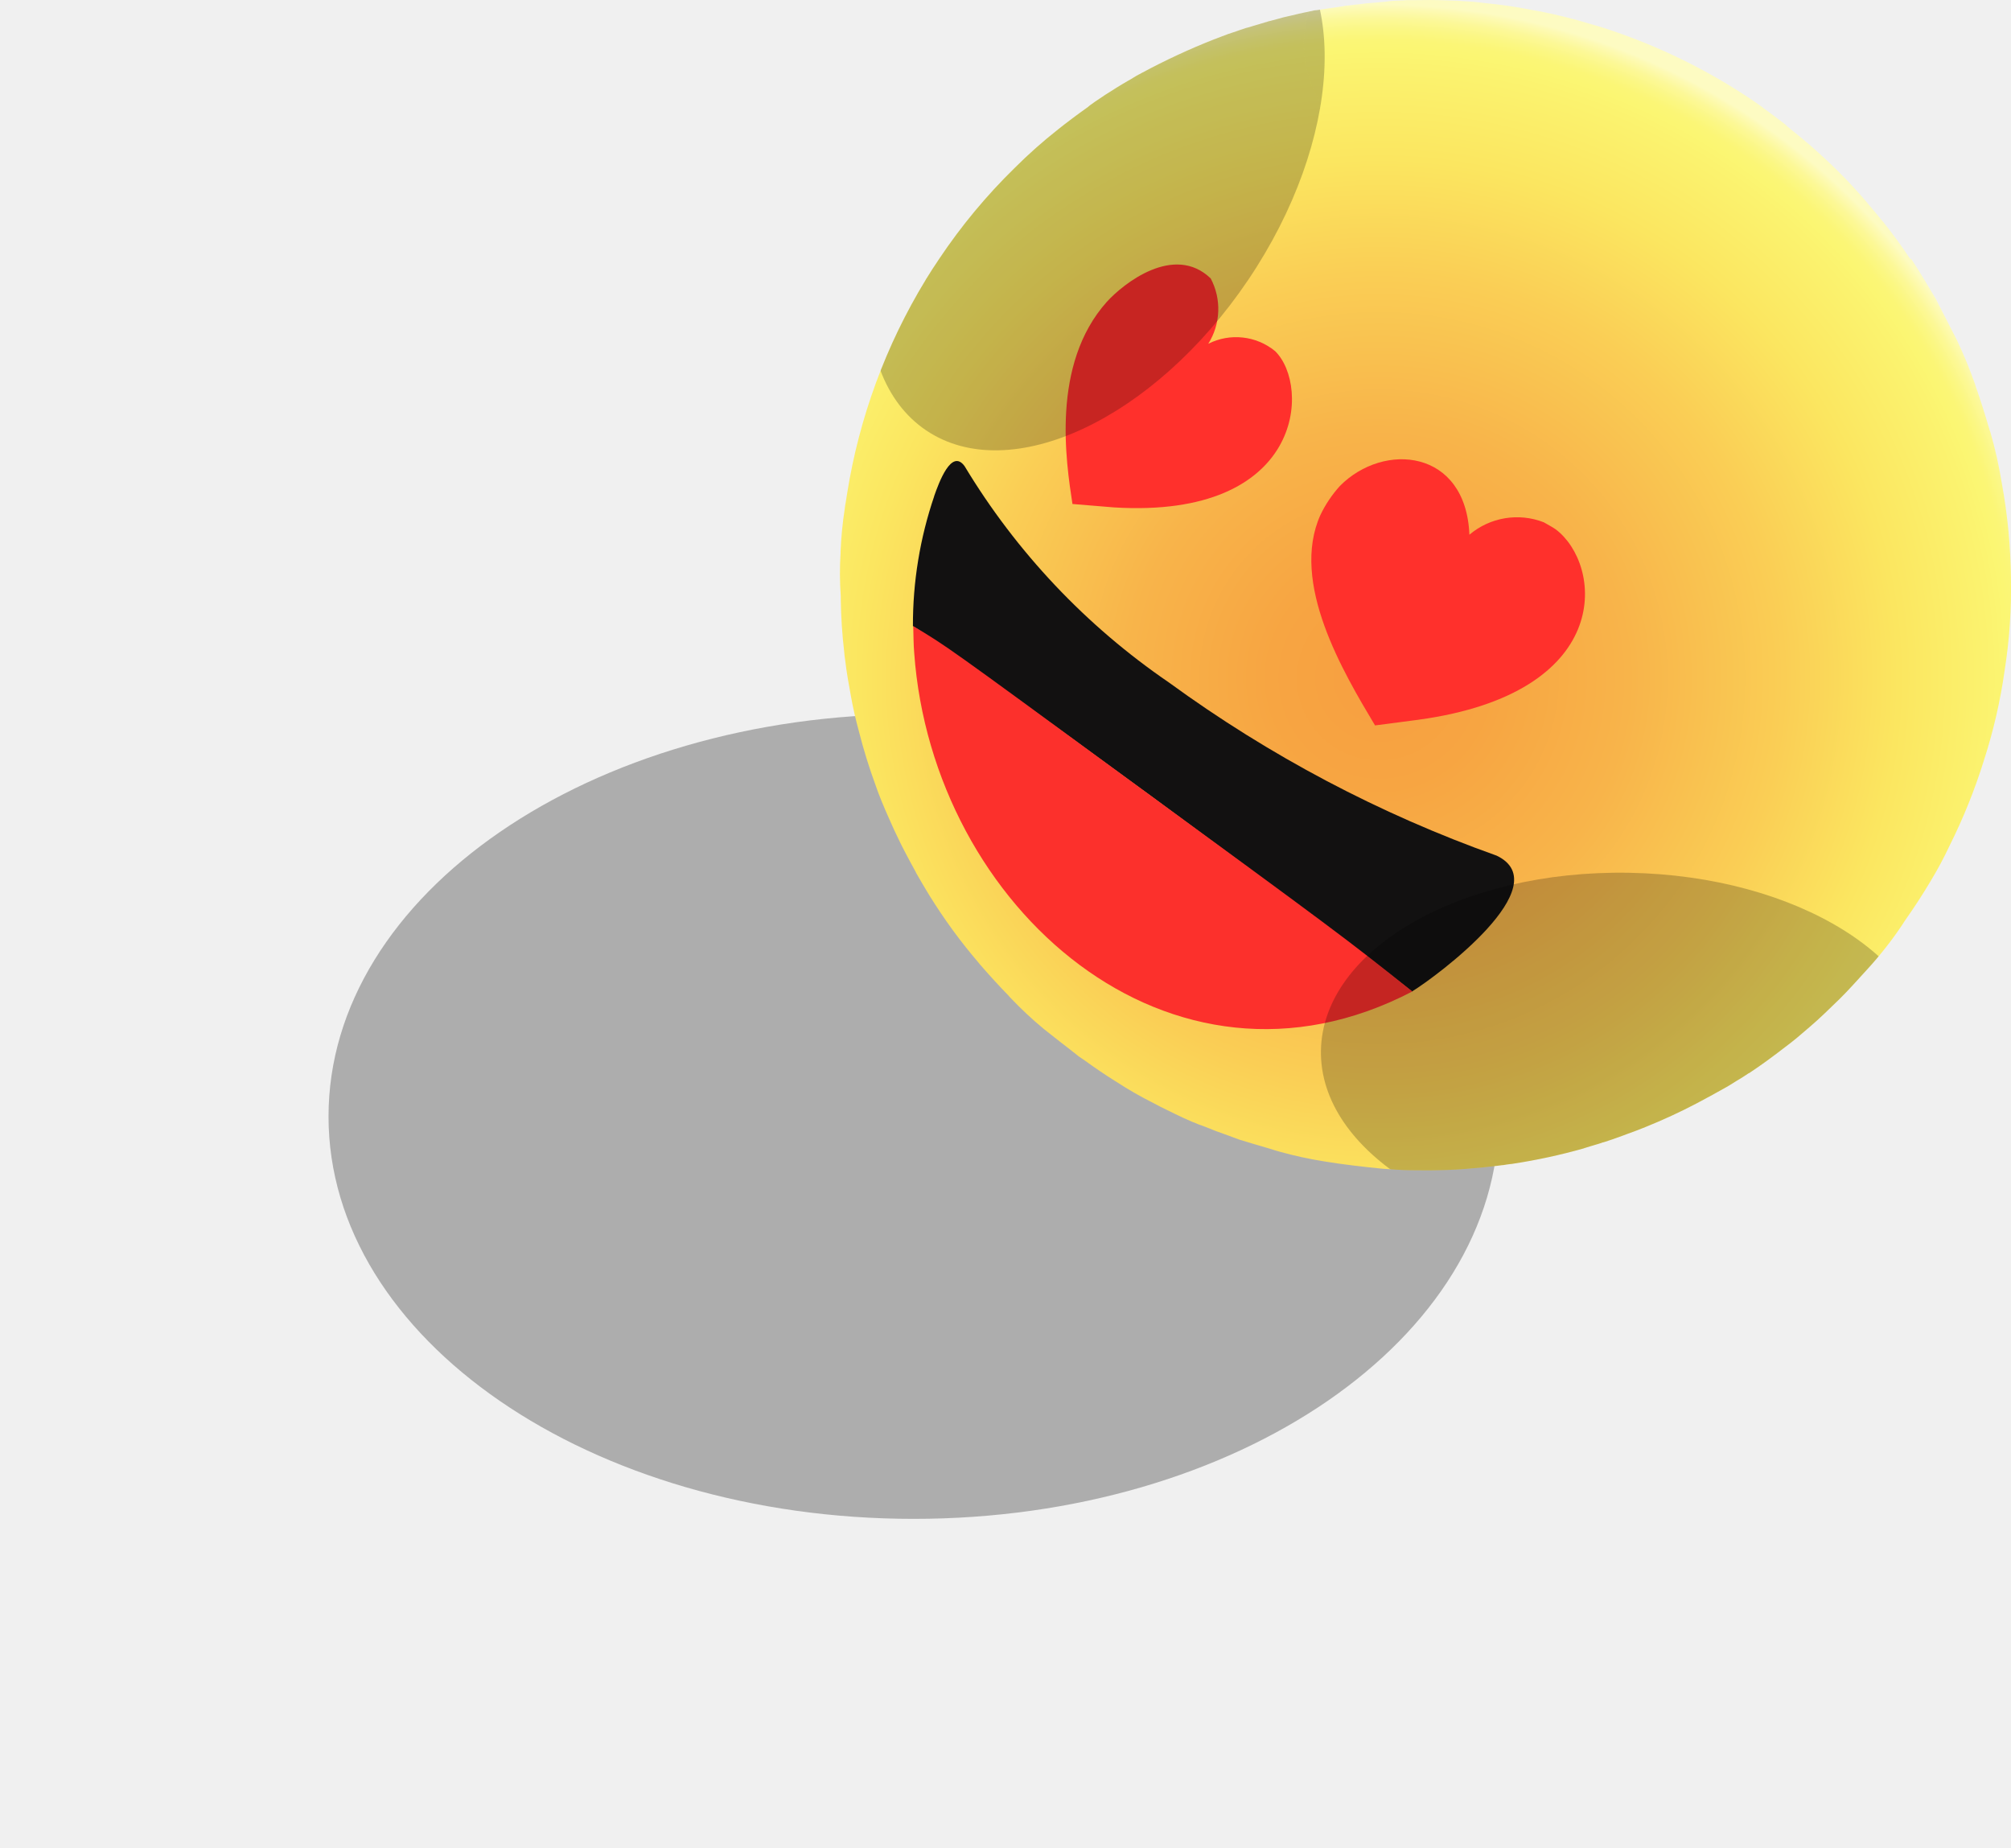
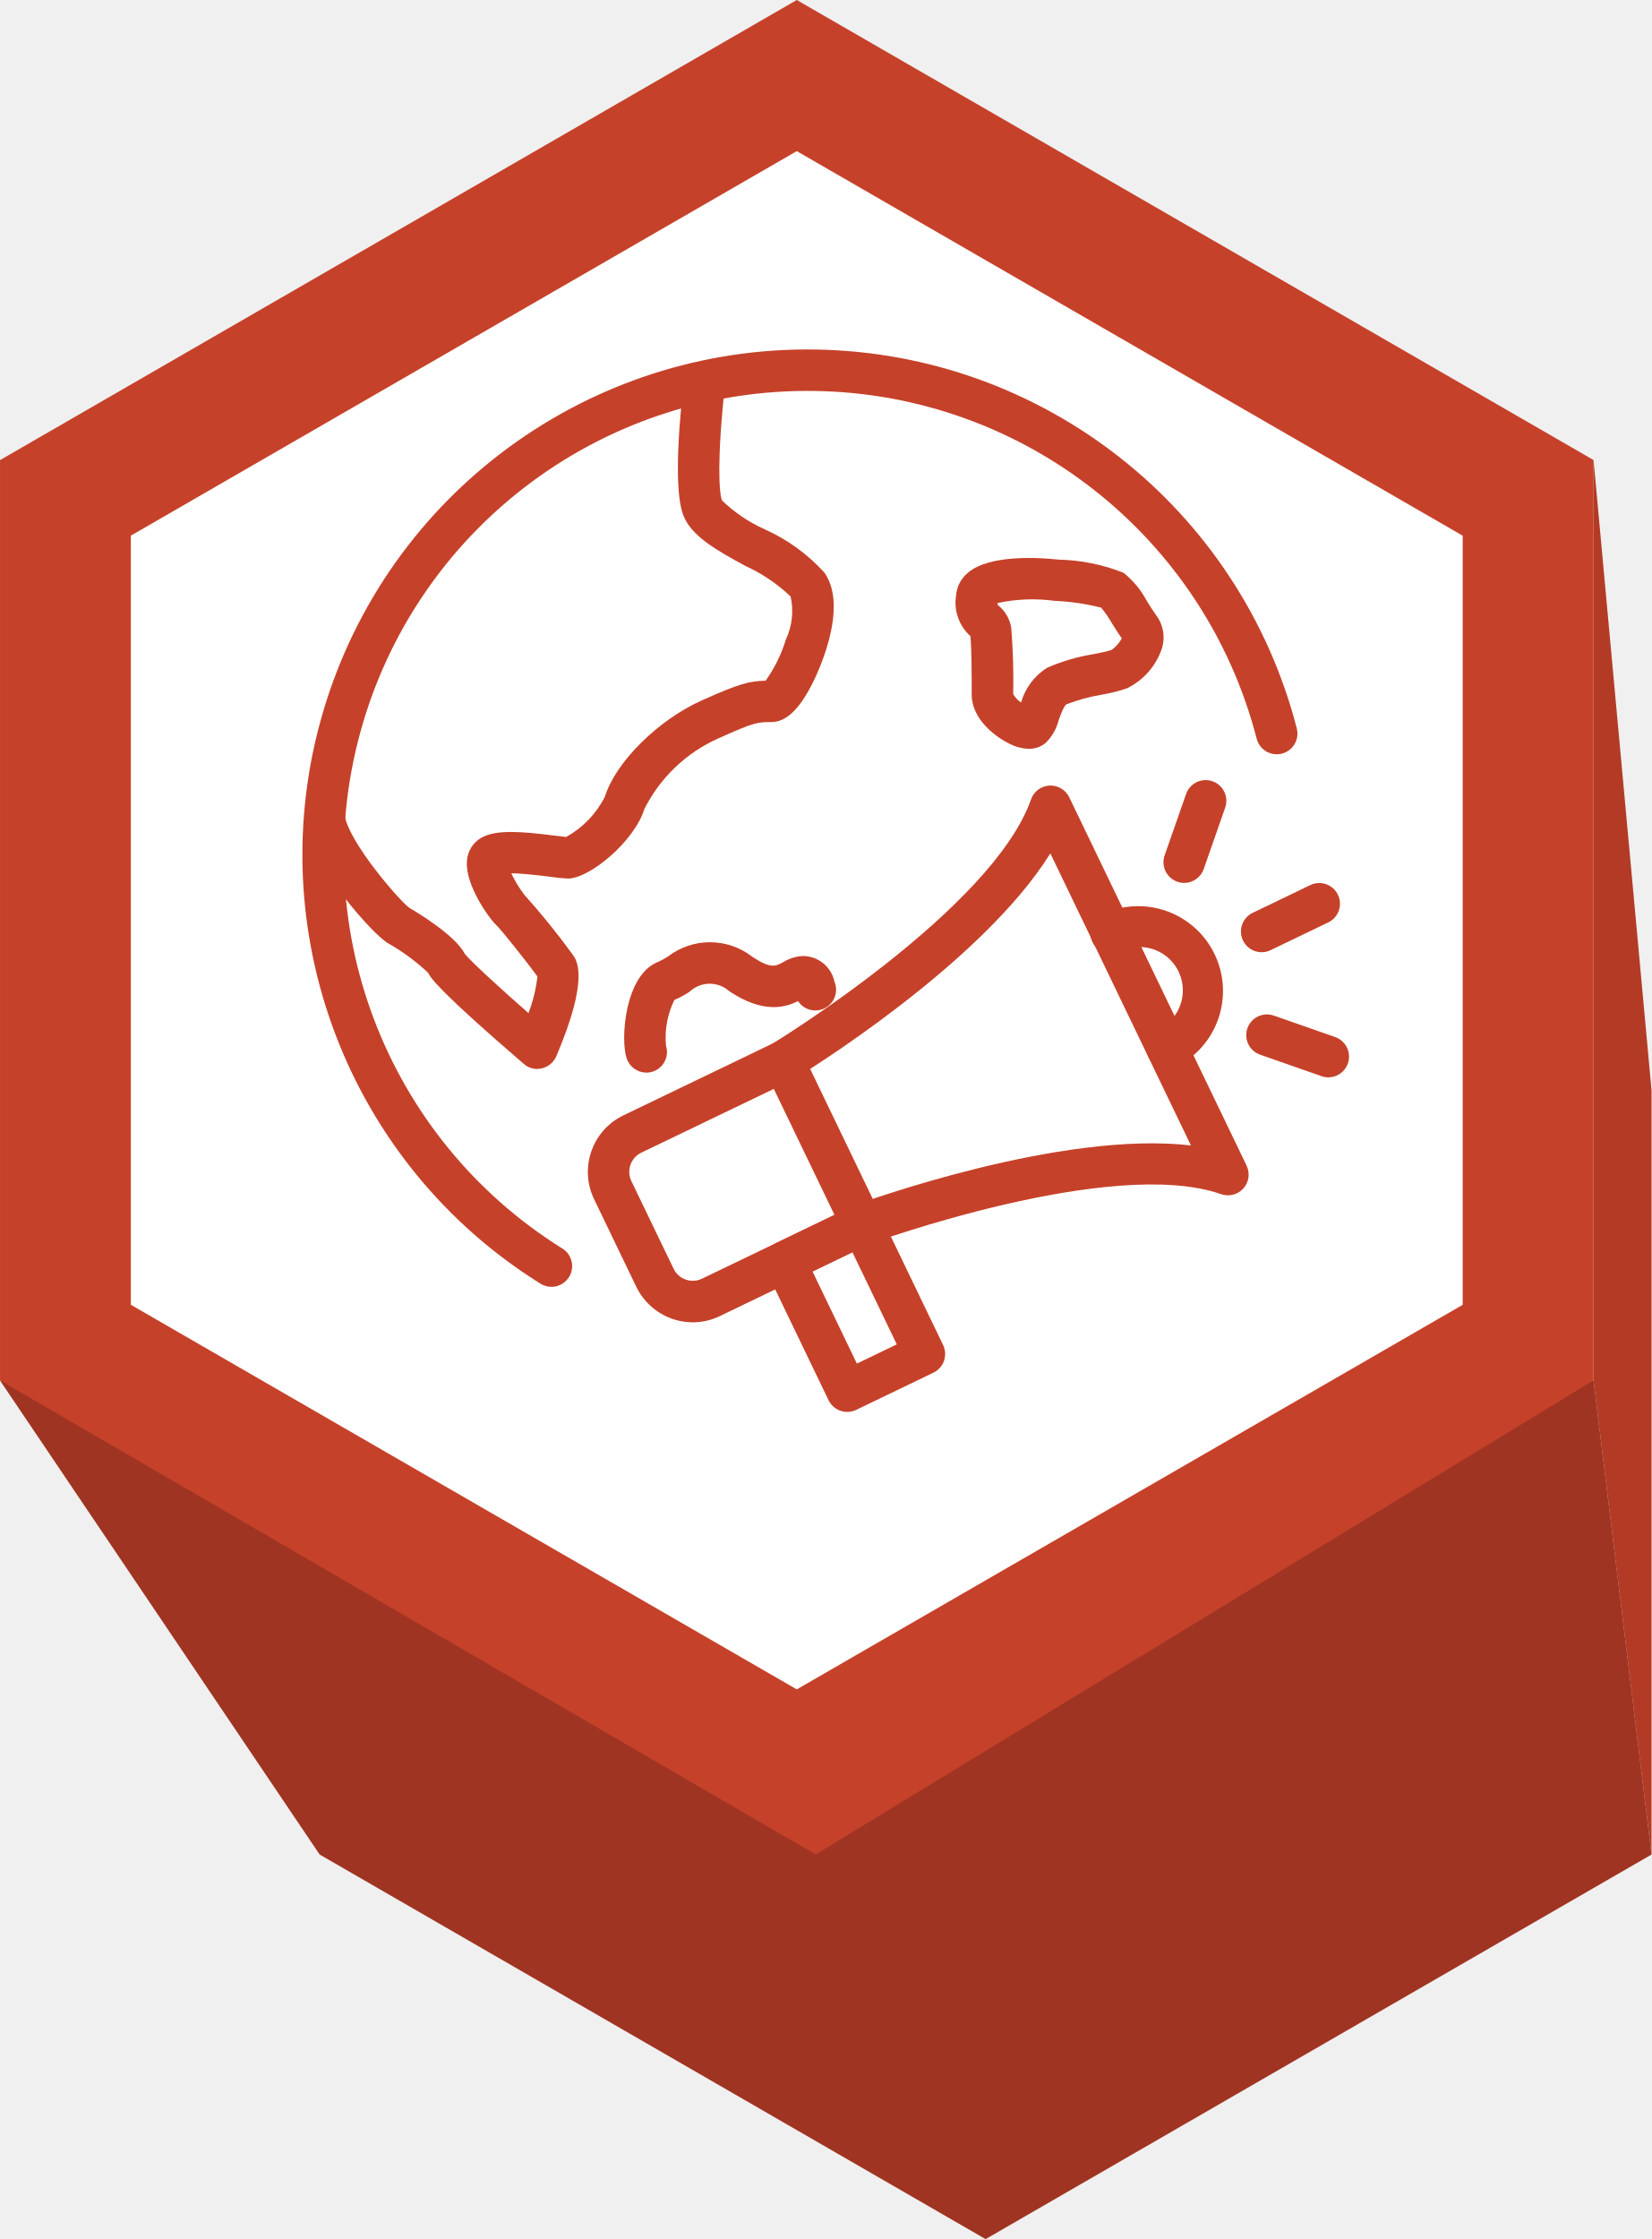
- <svg xmlns="http://www.w3.org/2000/svg" xmlns:xlink="http://www.w3.org/1999/xlink" width="82.478" height="75.758" viewBox="0 0 82.478 75.758">
-   <defs>
-     <radialGradient id="radial-gradient" cx="0.471" cy="0.58" r="0.575" gradientTransform="matrix(-0.999, -0.004, -0.004, 1, 0.933, 0.001)" gradientUnits="objectBoundingBox">
-       <stop offset="0" stop-color="#f79f40" />
-       <stop offset="0.163" stop-color="#f7a542" />
-       <stop offset="0.371" stop-color="#f8b44a" />
-       <stop offset="0.601" stop-color="#face55" />
-       <stop offset="0.771" stop-color="#fbe660" />
-       <stop offset="0.91" stop-color="#fbf36f" />
-       <stop offset="0.932" stop-color="#fbf672" />
-       <stop offset="0.947" stop-color="#fbf676" />
-       <stop offset="0.962" stop-color="#fbf783" />
-       <stop offset="0.978" stop-color="#fcf897" />
-       <stop offset="0.994" stop-color="#fdfab4" />
-       <stop offset="1" stop-color="#fdfbc2" />
-     </radialGradient>
-     <clipPath id="clip-path">
-       <path id="Trazado_116496" data-name="Trazado 116496" d="M52.65,29.84v-.06c0-.11-.03-.77-.15-1.75-.01-.09-.02-.17-.03-.26-.02-.12-.04-.25-.06-.38a23.894,23.894,0,0,0-3.15-8.77c0-.01-.01-.01-.01-.02-.17-.29-.35-.57-.54-.85h0a23.353,23.353,0,0,0-3.06-3.74,20.449,20.449,0,0,0-1.77-1.6c-.39-.32-.78-.62-1.19-.91a.265.265,0,0,1-.06-.05l-.05-.04-.21-.15c-.26-.18-.55-.37-.86-.57h0c-.01-.01-.02-.01-.03-.02-.15-.09-.3-.19-.47-.28-.07-.04-.15-.09-.22-.13s-.12-.07-.19-.11a1.092,1.092,0,0,0-.15-.08,25.413,25.413,0,0,0-2.93-1.4c-.26-.11-.47-.18-.58-.23l-.18-.07-.18-.07c-.01,0-.02-.01-.03-.01l-.04-.01-.3-.1-.04-.01c-.01,0-.03-.01-.04-.01l-.2-.07a2.759,2.759,0,0,0-.27-.08l-.23-.07c-.04-.01-.09-.03-.13-.04-.01,0-.03-.01-.04-.01s-.03-.01-.05-.01a.636.636,0,0,1-.07-.02l-.26-.07-.22-.06c-.07-.02-.14-.03-.21-.05h-.01l-.13-.03-.25-.06-.18-.04a2.049,2.049,0,0,0-.24-.05c-.01,0-.03-.01-.04-.01-.06-.01-.12-.03-.18-.04l-.11-.02-.13-.03h-.02l-.04-.01c-.02,0-.05-.01-.07-.01a1.766,1.766,0,0,1-.2-.04.6.6,0,0,0-.12-.02h0a2.068,2.068,0,0,1-.22-.04l-.19-.03c-.03-.01-.07-.01-.11-.02a.985.985,0,0,0-.17-.02,1,1,0,0,0-.16-.02l-.27-.03-.25-.03c-.03,0-.05-.01-.08-.01h-.02a1.641,1.641,0,0,0-.23-.02l-.34-.03c-.08-.01-.16-.01-.23-.02-.09-.01-.17-.01-.26-.02s-.18-.01-.27-.02A.97.97,0,0,1,29.76,7h-.37c-.48-.01-.96-.01-1.45,0-.11,0-.21,0-.31.01s-.22.01-.32.02c-.07,0-.13.01-.19.01-.16.01-.31.02-.46.04-.05,0-.11.01-.16.01-.22.02-.43.04-.64.07-.1.01-.2.02-.3.04h-.01c-.02,0-.04.01-.06.01q-.24.03-.45.06c-.11.02-.23.04-.34.05-.26.04-.47.08-.61.11-.7.14-1.38.3-2.06.5-.41.11-.77.22-1.21.38a24.021,24.021,0,0,0-5.31,2.61h0c-.17.11-.33.22-.49.33a.265.265,0,0,0-.06.05c-.28.2-.56.4-.84.61a.423.423,0,0,1-.07.05l-.02.02-.02.02c-.01.01-.02.02-.03.02s-.02.01-.03.02c-.08.06-.15.12-.23.18-.15.12-.3.24-.44.36-.08.07-.16.13-.24.2-.16.14-.32.27-.46.4l-.02.02-.02.02c-.03.03-.07.06-.1.09-.75.69-1.21,1.19-1.24,1.22-.23.25-.46.51-.69.77-.16.19-.33.38-.5.59-.01.01-.02.03-.04.04l-.03.03c-.34.42-.69.89-1.08,1.46l-.01.01-.01.01c-.01.01-.01.02-.02.02-.18.26-.36.55-.54.86-.16.26-.32.52-.46.75l-.46.88c-.15.29-.29.56-.42.82a16.758,16.758,0,0,0-.76,1.82h0v.01c-.22.6-.42,1.23-.6,1.84l-.01.02a.037.037,0,0,1-.01.03,17.968,17.968,0,0,0-.5,2.13,23.506,23.506,0,0,0-.17,7.66,22.794,22.794,0,0,0,.82,3.68,23.944,23.944,0,0,0,1.38,3.51,15.311,15.311,0,0,0,.75,1.42c.32.56.68,1.11,1.06,1.66.04.07.09.13.13.2a16,16,0,0,0,1.39,1.8c.34.37.78.88,1.14,1.24s.83.82,1.22,1.15h0c.42.37.6.53.99.83q.72.585,1.47,1.08h.01c.16.11.32.22.49.32.19.12.38.24.55.34.09.05.22.13.36.21a.573.573,0,0,1,.07.04c.15.09.33.18.52.29.04.02.09.05.13.07a22.789,22.789,0,0,0,2.12,1c.18.07.42.17.7.28l.24.09.42.15.3.1.11.03c.01,0,.01,0,.02.01l.16.05a2.759,2.759,0,0,0,.27.08l.26.08c.01,0,.02,0,.02.01a22.1,22.1,0,0,0,2.96.66l.09.01c.08.01.17.03.27.04h.03l.23.03.53.06c.24.03.56.05.79.07s.49.03.74.04h.02c.13.01.25.01.37.01.33.01.77,0,1.1.01s.79-.03,1.13-.05c.72-.06,1.68-.17,2.39-.28a18.747,18.747,0,0,0,1.84-.38c.14-.04.28-.08.43-.12.43-.12.87-.25,1.24-.36l.43-.16c.35-.12.69-.25,1.03-.38l.17-.06c.4-.15.89-.38,1.32-.59.19-.09.37-.18.55-.28a15.71,15.71,0,0,0,1.56-.88c.02-.01.03-.02.05-.03.41-.26.82-.52,1.22-.81.09-.06.18-.12.26-.17l.44-.34c.12-.09.23-.18.35-.27l.66-.52a14.289,14.289,0,0,0,1.37-1.26l.03-.03.07-.07c.35-.35.74-.77,1.2-1.29a.138.138,0,0,0,.03-.04h0a20.958,20.958,0,0,0,2.02-2.71c.01-.01.01-.02.02-.03.19-.3.38-.61.57-.95v-.01h0c.08-.14.16-.29.24-.44.11-.2.22-.41.31-.59l.09-.18c.16-.32.31-.65.47-.99.21-.47.41-.94.56-1.36h0c.26-.7.5-1.44.71-2.23.13-.48.25-.96.33-1.41.1-.48.18-.98.25-1.5.02-.12.03-.23.05-.34.08-.69.14-1.41.16-2.14v-.13C52.68,31.04,52.68,30.45,52.65,29.84Z" transform="translate(-4.654 -6.992)" />
-     </clipPath>
-     <linearGradient id="linear-gradient" x1="-0.166" y1="-323.933" x2="-1.166" y2="-323.933" gradientUnits="objectBoundingBox">
-       <stop offset="0" stop-color="#19b79c" />
-       <stop offset="0.405" stop-color="#1dbb9e" />
-       <stop offset="0.825" stop-color="#2ac8a3" />
-       <stop offset="0.997" stop-color="#31cfa6" />
-     </linearGradient>
-     <linearGradient id="linear-gradient-2" x1="-2.106" y1="-363.238" x2="-3.08" y2="-363.238" xlink:href="#linear-gradient" />
-     <clipPath id="clip-path-2">
-       <path id="Trazado_116504" data-name="Trazado 116504" d="M4.652,29.65v-.06a15.757,15.757,0,0,1,.17-1.74,2.335,2.335,0,0,1,.04-.26c.02-.12.04-.25.06-.38a24.088,24.088,0,0,1,3.22-8.75c0-.01.01-.01.01-.02.18-.29.36-.57.55-.85h0a23.39,23.39,0,0,1,3.09-3.72,20.134,20.134,0,0,1,1.78-1.58q.585-.465,1.2-.9a.265.265,0,0,0,.06-.05l.05-.04.21-.15c.26-.18.55-.37.86-.56h0c.01-.01.02-.01.03-.02.15-.09.31-.19.47-.28a2.53,2.53,0,0,0,.22-.13c.06-.04.12-.07.19-.11.05-.03.1-.05.15-.08a27.308,27.308,0,0,1,2.95-1.37c.26-.1.47-.18.58-.22l.18-.06.18-.06c.01,0,.02-.01.03-.01l.05-.02.3-.1.04-.01c.01,0,.03-.01.04-.01l.2-.06c.08-.02.19-.06.27-.08l.23-.07a.647.647,0,0,0,.13-.04c.01,0,.03-.01.04-.01s.03-.01.05-.01a.637.637,0,0,0,.07-.02l.26-.07.22-.06c.07-.02.14-.03.21-.05h.01l.13-.03c.08-.02.18-.04.25-.06l.18-.04c.08-.02.16-.03.24-.05.01,0,.03-.01.04-.01a1.163,1.163,0,0,0,.18-.04l.11-.01.13-.02h.02l.04-.01c.02,0,.05-.01.07-.01l.2-.03c.04-.01.09-.01.13-.02h0l.22-.03.19-.03a.516.516,0,0,0,.11-.02.985.985,0,0,1,.17-.02c.06-.01.11-.01.16-.02l.27-.03.25-.03c.03,0,.05-.01.08-.01h.02c.07-.01.15-.01.23-.02l.34-.03c.08-.01.16-.01.23-.02a1.569,1.569,0,0,1,.24-.03,2.437,2.437,0,0,1,.27-.01.86.86,0,0,1,.16-.01l.15-.01h.24c.49-.01.97-.01,1.45.01.11,0,.21.01.31.01s.22.01.32.02c.07,0,.13.01.19.01.16.01.31.02.46.04.05.01.11.01.16.02.22.02.43.05.64.07.1.01.2.03.3.04h.01c.02,0,.04.01.06.01.16.02.31.05.45.07l.34.06c.26.05.47.09.6.11.69.14,1.38.31,2.06.52.41.11.76.23,1.21.39a24.178,24.178,0,0,1,5.28,2.65h0c.16.11.33.22.49.34a.265.265,0,0,1,.06.05c.28.2.56.41.83.62a.424.424,0,0,0,.07.05l.02.02.02.02.03.03c.01.01.02.01.02.02.08.06.15.12.22.18.15.12.3.24.44.36.08.07.16.14.24.2.16.14.31.28.46.41l.02.02.02.02c.03.03.07.06.1.09.75.69,1.2,1.2,1.23,1.23.23.25.46.51.68.78.16.19.32.38.49.59.01.01.02.03.04.04l.02.03c.33.42.69.89,1.07,1.47l.04.01.01.01c.01.01.01.02.02.02.17.26.36.56.54.86.16.26.31.53.45.75l.45.88c.15.29.29.56.42.82a18.431,18.431,0,0,1,.75,1.83h0v.01c.21.6.41,1.23.59,1.85l.01.02a.037.037,0,0,0,.01.03,17.59,17.59,0,0,1,.48,2.14,22.71,22.71,0,0,1,.37,3.87,21.465,21.465,0,0,1-.26,3.8,21.96,21.96,0,0,1-.85,3.68,23.286,23.286,0,0,1-1.41,3.5,15.244,15.244,0,0,1-.76,1.42c-.33.56-.69,1.11-1.07,1.65-.04.07-.09.13-.13.2a15.2,15.2,0,0,1-1.41,1.79c-.34.37-.79.88-1.15,1.23s-.84.82-1.22,1.14h0c-.43.37-.6.52-1,.82-.49.38-.98.74-1.48,1.07H41.9c-.16.11-.32.21-.49.31-.19.12-.38.24-.55.33-.09.05-.22.12-.36.2a.574.574,0,0,0-.07.04c-.15.08-.33.18-.52.28-.04.02-.09.05-.13.07a23.108,23.108,0,0,1-2.12.98c-.18.07-.42.17-.71.27l-.24.09-.42.15-.3.1-.11.03c-.01,0-.01,0-.02.01l-.16.05c-.08.02-.19.06-.27.08l-.26.08c-.01,0-.02,0-.02.01a23.962,23.962,0,0,1-2.96.64l-.09.01c-.08.01-.17.02-.27.04H31.8l-.23.03-.53.06c-.24.02-.56.05-.79.07s-.49.03-.74.04h-.02c-.13,0-.25.01-.37.01-.33.01-.77,0-1.1,0s-.79-.04-1.13-.06c-.72-.07-1.68-.18-2.39-.3a16.281,16.281,0,0,1-1.84-.4c-.14-.04-.28-.08-.43-.13-.43-.12-.87-.26-1.24-.37l-.43-.16c-.35-.12-.69-.25-1.03-.39l-.17-.06c-.4-.15-.88-.38-1.32-.6-.19-.09-.37-.18-.55-.28a15.612,15.612,0,0,1-1.55-.89.219.219,0,0,0-.05-.03c-.41-.26-.81-.53-1.21-.82-.09-.06-.17-.12-.25-.17L14,49.97c-.12-.09-.23-.18-.35-.27l-.66-.52a15.233,15.233,0,0,1-1.36-1.27l-.03-.03-.06-.07c-.34-.35-.74-.78-1.19-1.3a.138.138,0,0,1-.03-.04h0a21.889,21.889,0,0,1-2-2.73c-.01-.01-.01-.02-.02-.03-.18-.3-.37-.61-.56-.95v-.01h0c-.08-.14-.16-.29-.24-.44-.11-.21-.22-.41-.31-.59l-.09-.18c-.16-.32-.31-.65-.46-.99-.21-.47-.41-.95-.55-1.36h0a22.441,22.441,0,0,1-.69-2.23c-.13-.48-.24-.96-.32-1.41-.09-.49-.18-.98-.24-1.5-.02-.12-.03-.23-.04-.34a21.166,21.166,0,0,1-.14-2.14v-.13A13.347,13.347,0,0,1,4.652,29.65Z" transform="translate(-4.627 -6.983)" fill="url(#radial-gradient)" />
-     </clipPath>
-   </defs>
-   <g id="Grupo_157926" data-name="Grupo 157926" transform="translate(13.474)">
-     <ellipse id="Elipse_4737" data-name="Elipse 4737" cx="24" cy="16.5" rx="24" ry="16.5" transform="translate(0 29.284)" fill="#0b0b0b" opacity="0.292" style="mix-blend-mode: multiply;isolation: isolate" />
-     <path id="Trazado_116493" data-name="Trazado 116493" d="M4.652,29.65v-.06a15.757,15.757,0,0,1,.17-1.74,2.335,2.335,0,0,1,.04-.26c.02-.12.04-.25.06-.38a24.088,24.088,0,0,1,3.22-8.75c0-.01.01-.01.01-.02.18-.29.36-.57.55-.85h0a23.39,23.39,0,0,1,3.09-3.72,20.134,20.134,0,0,1,1.78-1.58q.585-.465,1.2-.9a.265.265,0,0,0,.06-.05l.05-.04.21-.15c.26-.18.55-.37.86-.56h0c.01-.01.02-.01.03-.02.15-.09.31-.19.47-.28a2.53,2.53,0,0,0,.22-.13c.06-.04.12-.07.19-.11.05-.03.1-.05.15-.08a27.308,27.308,0,0,1,2.95-1.37c.26-.1.47-.18.58-.22l.18-.06.18-.06c.01,0,.02-.01.03-.01l.05-.02.3-.1.04-.01c.01,0,.03-.01.04-.01l.2-.06c.08-.02.19-.06.27-.08l.23-.07a.647.647,0,0,0,.13-.04c.01,0,.03-.01.04-.01s.03-.01.05-.01a.637.637,0,0,0,.07-.02l.26-.07.22-.06c.07-.02.14-.03.21-.05h.01l.13-.03c.08-.02.18-.04.25-.06l.18-.04c.08-.02.16-.03.24-.05.01,0,.03-.01.04-.01a1.163,1.163,0,0,0,.18-.04l.11-.01.13-.02h.02l.04-.01c.02,0,.05-.01.07-.01l.2-.03c.04-.01.09-.01.13-.02h0l.22-.03.19-.03a.516.516,0,0,0,.11-.02.985.985,0,0,1,.17-.02c.06-.01.11-.01.16-.02l.27-.03.25-.03c.03,0,.05-.01.08-.01h.02c.07-.01.15-.01.23-.02l.34-.03c.08-.01.16-.01.23-.02a1.569,1.569,0,0,1,.24-.03,2.437,2.437,0,0,1,.27-.01.86.86,0,0,1,.16-.01l.15-.01h.24c.49-.01.97-.01,1.45.01.11,0,.21.01.31.01s.22.01.32.02c.07,0,.13.01.19.01.16.01.31.02.46.04.05.01.11.01.16.02.22.02.43.05.64.07.1.01.2.03.3.04h.01c.02,0,.04.01.06.01.16.02.31.05.45.07l.34.06c.26.05.47.09.6.11.69.14,1.38.31,2.06.52.41.11.76.23,1.21.39a24.178,24.178,0,0,1,5.28,2.65h0c.16.11.33.22.49.34a.265.265,0,0,1,.06.05c.28.2.56.41.83.62a.424.424,0,0,0,.07.05l.02.02.02.02.03.03c.01.01.02.01.02.02.08.06.15.12.22.18.15.12.3.24.44.36.08.07.16.14.24.2.16.14.31.28.46.41l.02.02.02.02c.03.03.07.06.1.09.75.69,1.2,1.2,1.23,1.23.23.25.46.51.68.78.16.19.32.38.49.59.01.01.02.03.04.04l.02.03c.33.42.69.89,1.07,1.47l.04.01.01.01c.01.01.01.02.02.02.17.26.36.56.54.86.16.26.31.53.45.75l.45.88c.15.29.29.56.42.82a18.431,18.431,0,0,1,.75,1.83h0v.01c.21.6.41,1.23.59,1.85l.01.02a.037.037,0,0,0,.01.03,17.59,17.59,0,0,1,.48,2.14,22.71,22.71,0,0,1,.37,3.87,21.465,21.465,0,0,1-.26,3.8,21.96,21.96,0,0,1-.85,3.68,23.286,23.286,0,0,1-1.41,3.5,15.244,15.244,0,0,1-.76,1.42c-.33.56-.69,1.11-1.07,1.65-.04.07-.09.13-.13.2a15.2,15.2,0,0,1-1.41,1.79c-.34.37-.79.88-1.15,1.23s-.84.82-1.22,1.14h0c-.43.37-.6.52-1,.82-.49.38-.98.74-1.48,1.07H41.9c-.16.11-.32.21-.49.31-.19.12-.38.24-.55.33-.09.05-.22.12-.36.2a.574.574,0,0,0-.07.04c-.15.08-.33.18-.52.28-.04.02-.09.05-.13.07a23.108,23.108,0,0,1-2.12.98c-.18.07-.42.17-.71.27l-.24.09-.42.15-.3.1-.11.03c-.01,0-.01,0-.02.01l-.16.05c-.08.02-.19.06-.27.08l-.26.08c-.01,0-.02,0-.02.01a23.962,23.962,0,0,1-2.96.64l-.09.01c-.08.01-.17.02-.27.04H31.8l-.23.03-.53.06c-.24.02-.56.05-.79.07s-.49.03-.74.04h-.02c-.13,0-.25.01-.37.01-.33.01-.77,0-1.1,0s-.79-.04-1.13-.06c-.72-.07-1.68-.18-2.39-.3a16.281,16.281,0,0,1-1.84-.4c-.14-.04-.28-.08-.43-.13-.43-.12-.87-.26-1.24-.37l-.43-.16c-.35-.12-.69-.25-1.03-.39l-.17-.06c-.4-.15-.88-.38-1.32-.6-.19-.09-.37-.18-.55-.28a15.612,15.612,0,0,1-1.55-.89.219.219,0,0,0-.05-.03c-.41-.26-.81-.53-1.21-.82-.09-.06-.17-.12-.25-.17L14,49.97c-.12-.09-.23-.18-.35-.27l-.66-.52a15.233,15.233,0,0,1-1.36-1.27l-.03-.03-.06-.07c-.34-.35-.74-.78-1.19-1.3a.138.138,0,0,1-.03-.04h0a21.889,21.889,0,0,1-2-2.73c-.01-.01-.01-.02-.02-.03-.18-.3-.37-.61-.56-.95v-.01h0c-.08-.14-.16-.29-.24-.44-.11-.21-.22-.41-.31-.59l-.09-.18c-.16-.32-.31-.65-.46-.99-.21-.47-.41-.95-.55-1.36h0a22.441,22.441,0,0,1-.69-2.23c-.13-.48-.24-.96-.32-1.41-.09-.49-.18-.98-.24-1.5-.02-.12-.03-.23-.04-.34a21.166,21.166,0,0,1-.14-2.14v-.13A13.347,13.347,0,0,1,4.652,29.65Z" transform="translate(16.349 -6.983)" fill="url(#radial-gradient)" />
-     <g id="Grupo_86225" data-name="Grupo 86225" transform="translate(20.955 0.009)" clip-path="url(#clip-path)">
-       <path id="Trazado_116494" data-name="Trazado 116494" d="M50.67,21.64a4.37,4.37,0,0,1,.18-.46C50.8,21.33,50.74,21.48,50.67,21.64Z" transform="translate(-48.844 -6.992)" fill="url(#linear-gradient)" />
-       <path id="Trazado_116495" data-name="Trazado 116495" d="M4.7,34.92c.03-.14.05-.28.08-.41C4.75,34.65,4.73,34.79,4.7,34.92Z" transform="translate(43.196 -6.992)" fill="url(#linear-gradient-2)" />
+ <svg xmlns="http://www.w3.org/2000/svg" width="91.924" height="124.595" viewBox="0 0 91.924 124.595">
+   <g id="Grupo_135411" data-name="Grupo 135411" transform="translate(-961.386 -99.554)">
+     <g id="Grupo_114644" data-name="Grupo 114644">
+       <path id="Trazado_163579" data-name="Trazado 163579" d="M816.213,985.9V969.48l37.065-21.4,37.065,21.4V985.9h7.284l3.226,26.383-37.065,21.4-37.065-21.4L808.929,985.9Z" transform="translate(152.457 -809.528)" fill="#c6412a" />
+       <path id="Trazado_163581" data-name="Trazado 163581" d="M853.278,862.029l44.348,25.6v51.209l-44.348,25.6-44.348-25.6V887.633Z" transform="translate(152.457 -762.475)" fill="#c6412a" />
+       <path id="Trazado_163582" data-name="Trazado 163582" d="M862.066,880.587l37.065,21.4v42.8l-37.065,21.4L825,944.785v-42.8Z" transform="translate(143.669 -772.623)" fill="#fff" />
+       <path id="Trazado_163583" data-name="Trazado 163583" d="M1007.868,996.118V953.585l-3.226-35.06v51.209Z" transform="translate(45.442 -793.367)" fill="#c6412a" />
+       <path id="Trazado_163600" data-name="Trazado 163600" d="M897.627,987.513l3.226,26.383-37.065,21.4-37.065-21.4L808.93,987.513l45.4,26.383Z" transform="translate(152.456 -811.146)" fill="#030403" opacity="0.2" style="mix-blend-mode: multiply;isolation: isolate" />
+       <path id="Trazado_163601" data-name="Trazado 163601" d="M1007.868,996.118V953.585l-3.226-35.06v51.209Z" transform="translate(45.442 -793.367)" fill="#030403" opacity="0.1" style="mix-blend-mode: multiply;isolation: isolate" />
    </g>
-     <path id="Trazado_116497" data-name="Trazado 116497" d="M25.873,27.33A16.375,16.375,0,0,0,25,32.66c2.26,1.39,16.97,12.2,20.47,14.98,1.03-.63,6.02-4.35,3.47-5.57a52.925,52.925,0,0,1-13.44-7.1,28.664,28.664,0,0,1-8.38-8.87c-.54-.75-1.06.69-1.25,1.23" transform="translate(-1.032 -6.983)" fill="#121111" />
-     <path id="Trazado_116499" data-name="Trazado 116499" d="M29.22,33.76c.75,10.43,10.52,19.05,20.43,13.88-2.65-2.12-3.33-2.62-11.66-8.71-7.45-5.46-7.45-5.46-8.81-6.27.01.33.01.77.04,1.1" transform="translate(-5.199 -6.983)" fill="#fc302c" />
-     <g id="Grupo_86231" data-name="Grupo 86231" transform="translate(40.307 18.833)">
-       <path id="Trazado_116501" data-name="Trazado 116501" d="M22.473,28.1c-1.25,2.78.93,6.44,2.24,8.63.65-.09,1.52-.19,2.17-.29,7.67-1.22,7.14-6.32,5.24-7.75-.14-.1-.34-.2-.49-.29a3.024,3.024,0,0,0-3.05.51c-.14-3.51-3.51-3.82-5.31-2a4.969,4.969,0,0,0-.8,1.19" transform="translate(-22.099 -25.816)" fill="#ff302c" />
-     </g>
-     <g id="Grupo_86232" data-name="Grupo 86232" transform="translate(30.232 10.846)">
-       <path id="Trazado_116503" data-name="Trazado 116503" d="M35.806,19.36c-2.3,2.57-1.67,6.58-1.41,8.29.51.04,1.19.1,1.7.14,7.78.48,8.08-4.98,6.61-6.41a2.529,2.529,0,0,0-2.74-.3,2.679,2.679,0,0,0,.1-2.68c-1.5-1.44-3.58.21-4.26.96" transform="translate(-34.117 -17.829)" fill="#ff302c" />
-     </g>
-     <g id="Enmascarar_grupo_59" data-name="Enmascarar grupo 59" transform="translate(20.976 0)" clip-path="url(#clip-path-2)">
-       <g id="Grupo_86233" data-name="Grupo 86233" transform="translate(-2.683 -7.272)" opacity="0.561" style="mix-blend-mode: multiply;isolation: isolate">
-         <g id="Grupo_86230" data-name="Grupo 86230" transform="translate(0)">
-           <ellipse id="Elipse_4734" data-name="Elipse 4734" cx="12.5" cy="7.5" rx="12.5" ry="7.5" transform="translate(21.707 1.557)" fill="#fff" opacity="0.743" />
-           <ellipse id="Elipse_4735" data-name="Elipse 4735" cx="12.5" cy="7.5" rx="12.5" ry="7.5" transform="translate(26.415 8.388) rotate(124)" opacity="0.387" />
-           <ellipse id="Elipse_4736" data-name="Elipse 4736" cx="12.5" cy="7.5" rx="12.5" ry="7.5" transform="matrix(-1, -0.017, 0.017, -1, 47.282, 58.274)" opacity="0.387" />
-         </g>
-       </g>
+     <g id="mercadeo-en-linea" transform="translate(977.89 119.104)">
+       <path id="Trazado_194595" data-name="Trazado 194595" d="M14.191,52.059a1.148,1.148,0,0,1-.609-.174A28.12,28.12,0,1,1,55.668,20.953a1.153,1.153,0,1,1-2.232.576A25.815,25.815,0,1,0,14.8,49.929a1.153,1.153,0,0,1-.611,2.131Z" transform="translate(0 0)" fill="#c6412a" />
+       <path id="Trazado_194596" data-name="Trazado 194596" d="M13.395,39.724a1.153,1.153,0,0,1-.752-.279c-4.613-3.968-5.189-4.77-5.336-5.083a11.826,11.826,0,0,0-2.171-1.605C4.3,32.342.794,28.362.4,26.014l2.274-.379c.247,1.482,2.967,4.639,3.58,5.112.464.27,2.579,1.549,3.1,2.567.313.4,1.89,1.85,3.544,3.3a8.221,8.221,0,0,0,.5-2.04c-.617-.844-1.987-2.56-2.249-2.814-.442-.4-1.779-2.284-1.676-3.6a1.6,1.6,0,0,1,.792-1.3c.846-.483,2.305-.346,4.127-.119.209.026.457.057.607.071a5.29,5.29,0,0,0,2.153-2.24c.586-1.908,2.944-4.255,5.366-5.346,2.131-.959,2.685-1.092,3.581-1.109a8.042,8.042,0,0,0,1.131-2.3,3.722,3.722,0,0,0,.26-2.387,9.258,9.258,0,0,0-2.545-1.714c-1.532-.838-2.979-1.629-3.43-2.81-.412-1.081-.4-3.642.044-7.616l2.291.254c-.476,4.288-.338,6.129-.181,6.541a8.343,8.343,0,0,0,2.381,1.608,10.01,10.01,0,0,1,3.315,2.4c1.422,1.991-.467,5.8-.687,6.227-.738,1.436-1.46,2.1-2.271,2.1-.749,0-.927,0-2.945.909a8.463,8.463,0,0,0-4.109,3.922c-.553,1.8-3.045,3.875-4.253,3.875a9.264,9.264,0,0,1-1-.1c-.459-.058-1.471-.184-2.158-.193a6.349,6.349,0,0,0,.736,1.206,41.675,41.675,0,0,1,2.683,3.32c.231.325.937,1.312-.914,5.658a1.153,1.153,0,0,1-1.06.7Zm-3.981-6.3v0Zm1.738-1.661c.013.012.024.021.034.029l-.034-.03ZM6.167,30.694l.088.05a.61.61,0,0,0-.088-.05Zm6.459-.7c.016.013.033.028.052.045a.613.613,0,0,0-.052-.044Z" transform="translate(0.012 0.213)" fill="#c6412a" />
+       <path id="Trazado_194597" data-name="Trazado 194597" d="M35.952,20.584a2.506,2.506,0,0,1-1.071-.277c-.787-.374-2.118-1.373-2.118-2.74,0-.84,0-2.533-.071-3.255a2.5,2.5,0,0,1-.8-2.246,1.821,1.821,0,0,1,.675-1.293c1.206-1.01,3.931-.838,5.046-.718a10.428,10.428,0,0,1,3.6.73,5,5,0,0,1,1.309,1.591c.175.279.357.568.537.812a2.04,2.04,0,0,1,.294,1.8,3.807,3.807,0,0,1-1.948,2.229,8.86,8.86,0,0,1-1.373.348,10.085,10.085,0,0,0-1.992.54c-.148.08-.352.65-.438.894a2.657,2.657,0,0,1-.738,1.268,1.414,1.414,0,0,1-.914.314Zm-.884-3.052a1.417,1.417,0,0,0,.444.473,3.366,3.366,0,0,1,1.432-1.923,10.462,10.462,0,0,1,2.624-.771c.354-.073.839-.174.972-.226a1.79,1.79,0,0,0,.576-.653c-.2-.275-.372-.557-.543-.83a6.851,6.851,0,0,0-.6-.873,12.689,12.689,0,0,0-2.475-.375l-.124-.006a9.235,9.235,0,0,0-3.176.123.66.66,0,0,0,.013.1c.018.019.049.047.073.069a1.977,1.977,0,0,1,.683,1.234,36.559,36.559,0,0,1,.106,3.659Z" transform="translate(4.818 1.537)" fill="#c6412a" />
+       <path id="Trazado_194598" data-name="Trazado 194598" d="M17.1,35.77a1.168,1.168,0,0,1-1.1-.8c-.346-1.039-.113-4.654,1.773-5.371a3.911,3.911,0,0,0,.527-.289,3.841,3.841,0,0,1,4.7.014c1.023.682,1.308.524,1.7.307a2.43,2.43,0,0,1,.894-.334,1.787,1.787,0,0,1,1.972,1.4l.017.045a1.153,1.153,0,0,1-2.039,1.049c-.692.344-1.916.724-3.827-.55a1.634,1.634,0,0,0-2.223.038,5.872,5.872,0,0,1-.834.446,4.794,4.794,0,0,0-.469,2.536A1.15,1.15,0,0,1,17.1,35.771Z" transform="translate(2.372 4.369)" fill="#c6412a" />
+       <path id="Trazado_194599" data-name="Trazado 194599" d="M19.954,48.941a3.5,3.5,0,0,1-3.146-1.977l-2.351-4.88a3.493,3.493,0,0,1,1.629-4.657L24.5,33.375a1.153,1.153,0,0,1,1.539.538L30.417,43a1.153,1.153,0,0,1-.538,1.539l-8.413,4.052A3.477,3.477,0,0,1,19.954,48.941Zm4.508-12.99L17.087,39.5a1.185,1.185,0,0,0-.553,1.58l2.351,4.88a1.184,1.184,0,0,0,1.58.553l7.374-3.552Z" transform="translate(2.104 5.093)" fill="#c6412a" />
+       <path id="Trazado_194600" data-name="Trazado 194600" d="M28.089,46.535a1.153,1.153,0,0,1-.4-2.235c.517-.19,11.467-4.169,18.7-3.323L38.565,24.726C34.717,30.91,24.779,36.991,24.309,37.277a1.153,1.153,0,1,1-1.2-1.971c.122-.074,12.25-7.5,14.38-13.585a1.153,1.153,0,0,1,2.127-.12l9.873,20.5a1.153,1.153,0,0,1-1.419,1.588c-6.089-2.131-19.452,2.726-19.587,2.775a1.149,1.149,0,0,1-.4.071Z" transform="translate(3.394 3.214)" fill="#c6412a" />
+       <path id="Trazado_194601" data-name="Trazado 194601" d="M42.647,35.832a1.153,1.153,0,0,1-.5-2.191,2.413,2.413,0,1,0-2.094-4.348,1.153,1.153,0,1,1-1-2.077,4.718,4.718,0,0,1,4.095,8.5,1.148,1.148,0,0,1-.5.115Z" transform="translate(5.812 4.099)" fill="#c6412a" />
+       <path id="Trazado_194602" data-name="Trazado 194602" d="M27.249,52.724a1.153,1.153,0,0,1-1.039-.653l-3.469-7.2a1.153,1.153,0,0,1,.538-1.539l4.3-2.07a1.153,1.153,0,0,1,1.539.538L32.585,49a1.153,1.153,0,0,1-.538,1.539l-4.3,2.07a1.148,1.148,0,0,1-.5.114Zm-1.931-7.815,2.468,5.125,2.221-1.07-2.468-5.125Z" transform="translate(3.404 6.297)" fill="#c6412a" />
+       <path id="Trazado_194603" data-name="Trazado 194603" d="M46.8,29.508a1.153,1.153,0,0,1-.5-2.191l3.235-1.558a1.153,1.153,0,0,1,1,2.077L47.3,29.393A1.148,1.148,0,0,1,46.8,29.508Z" transform="translate(6.919 3.931)" fill="#c6412a" />
+       <path id="Trazado_194604" data-name="Trazado 194604" d="M43.06,26.405a1.153,1.153,0,0,1-1.088-1.533l1.186-3.389a1.153,1.153,0,1,1,2.176.761l-1.185,3.389A1.153,1.153,0,0,1,43.06,26.405Z" transform="translate(6.347 3.177)" fill="#c6412a" />
+       <path id="Trazado_194605" data-name="Trazado 194605" d="M50.474,35.5a1.153,1.153,0,0,1-.381-.065L46.7,34.248a1.153,1.153,0,1,1,.761-2.176l3.389,1.186a1.153,1.153,0,0,1-.381,2.241Z" transform="translate(6.962 4.902)" fill="#c6412a" />
    </g>
  </g>
</svg>
